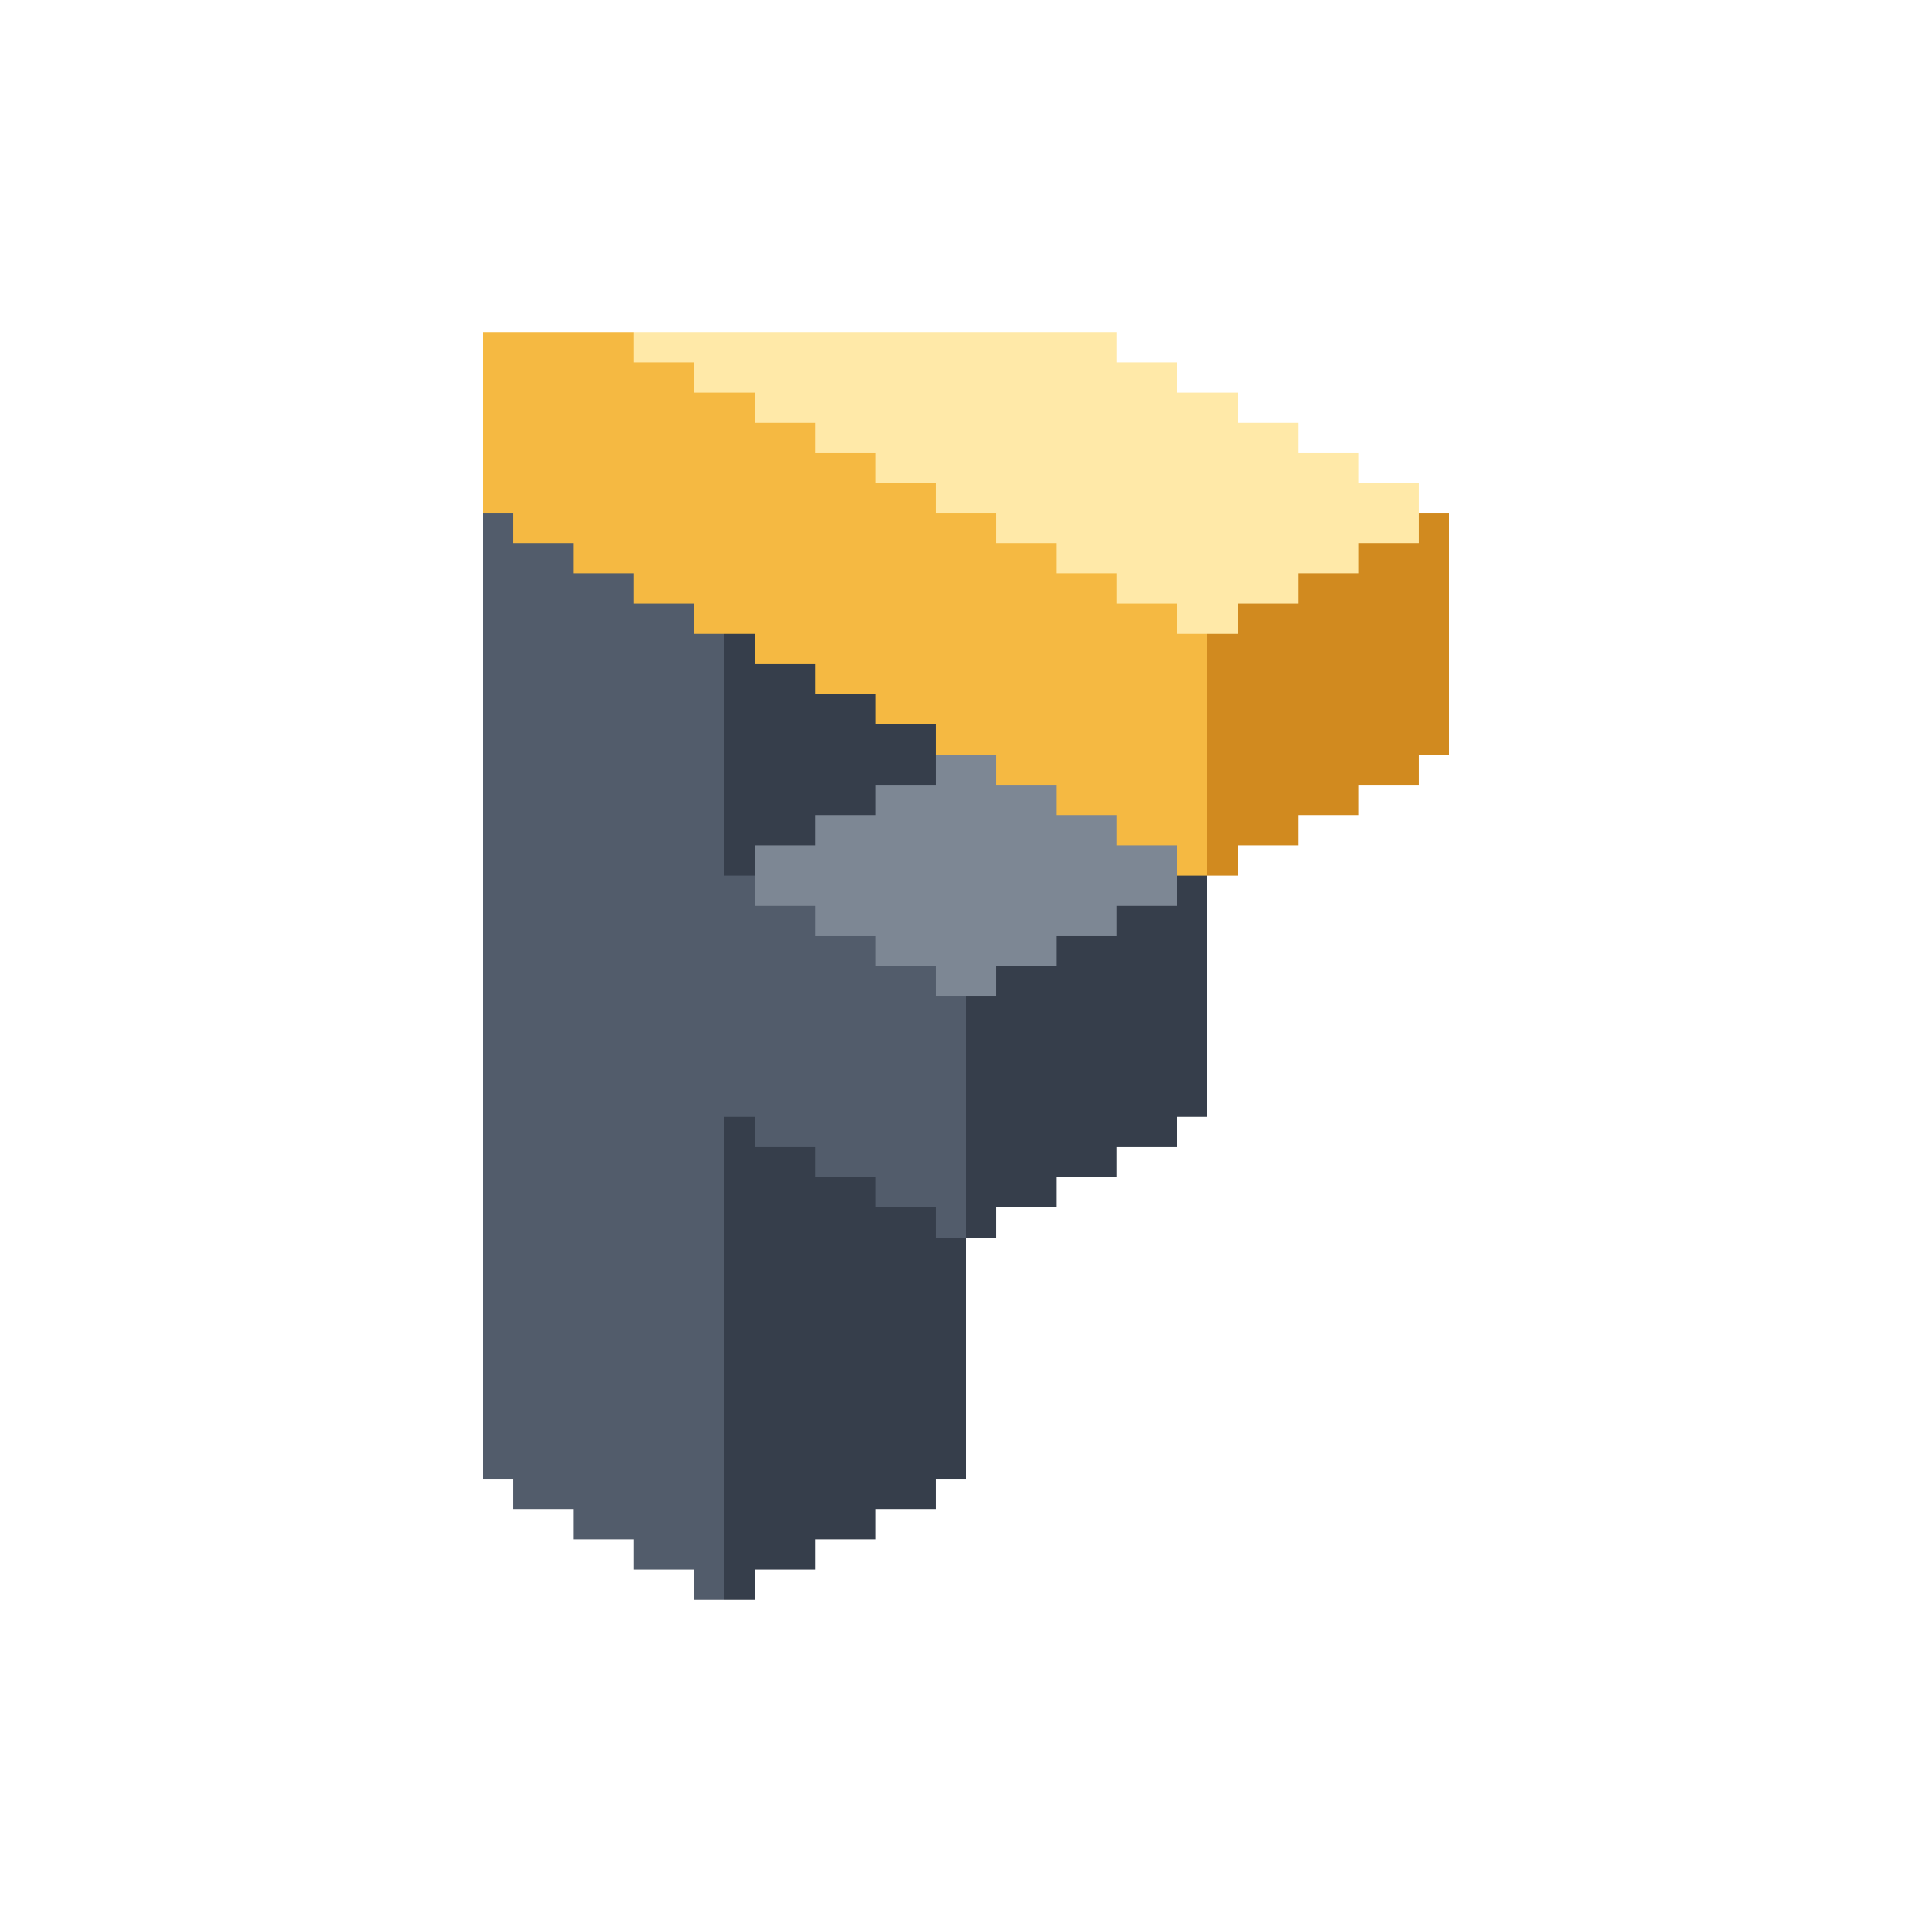
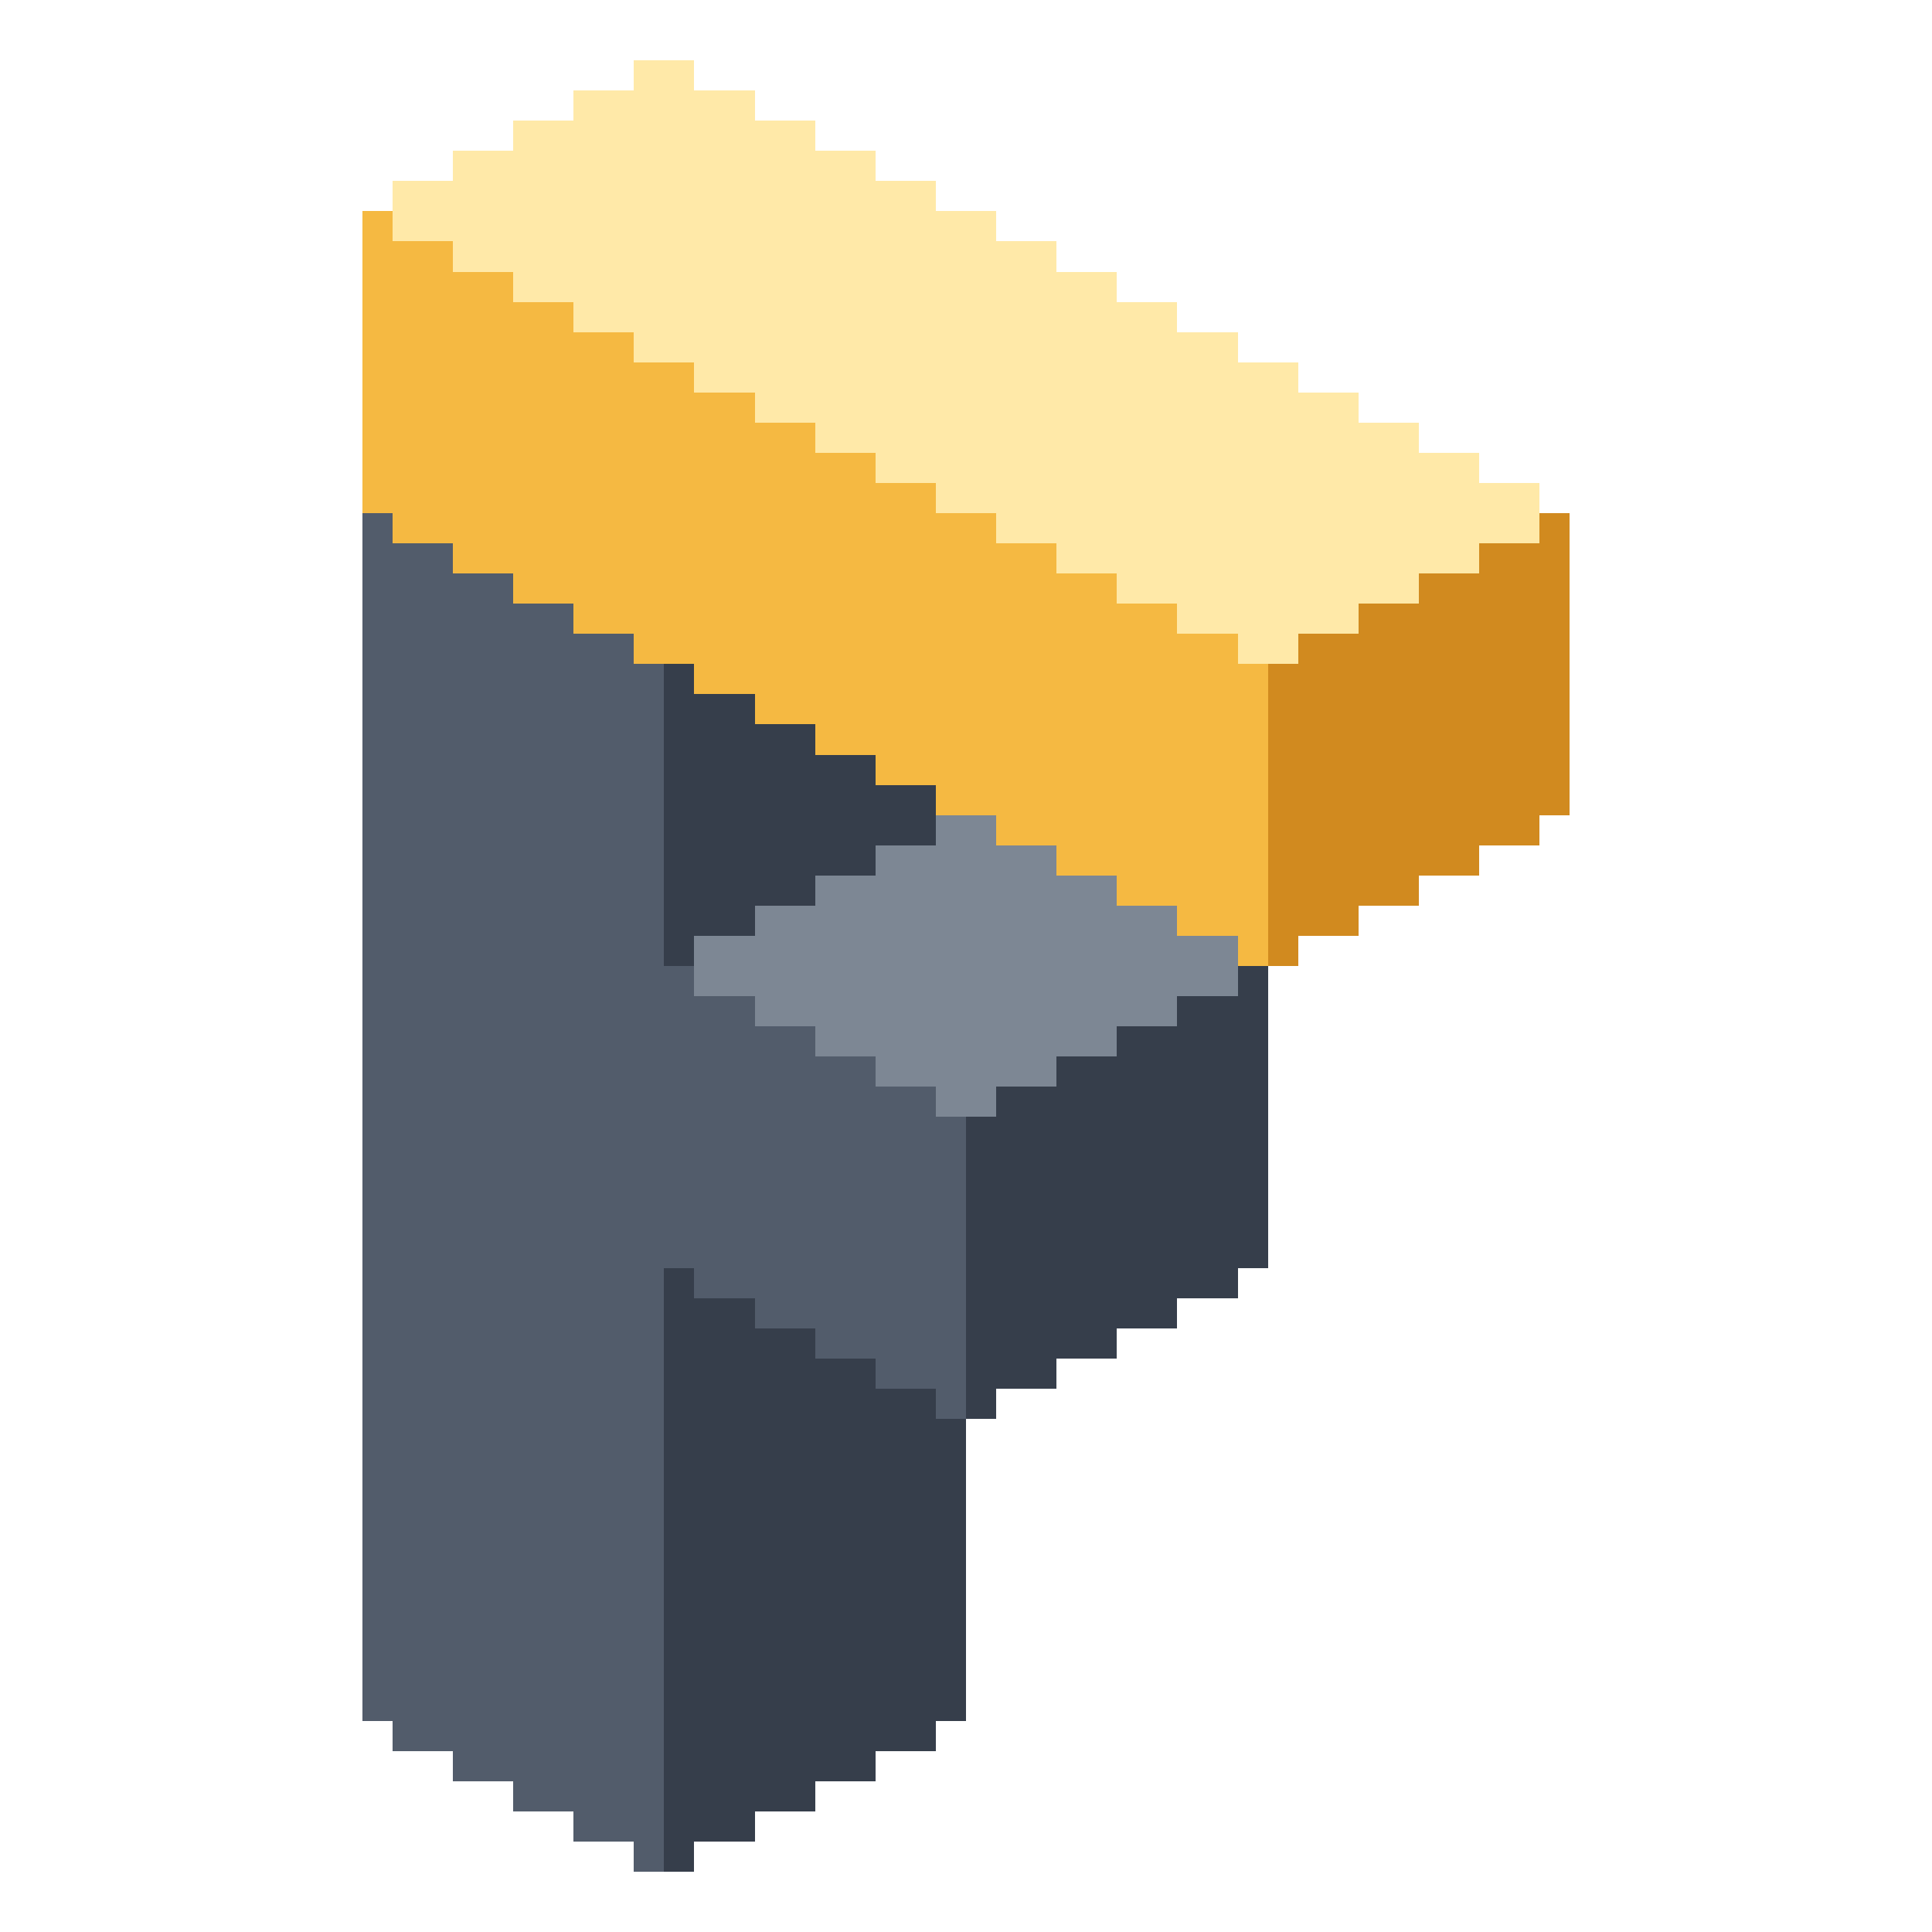
<svg xmlns="http://www.w3.org/2000/svg" viewBox="0 0 640 640" width="640" height="640" shape-rendering="crispEdges">
-   <rect x="160" y="110" width="50" height="10" fill="#f5b942" />
-   <rect x="210" y="110" width="160" height="10" fill="#ffe9a8" />
-   <rect x="160" y="120" width="70" height="10" fill="#f5b942" />
-   <rect x="230" y="120" width="160" height="10" fill="#ffe9a8" />
-   <rect x="160" y="130" width="90" height="10" fill="#f5b942" />
-   <rect x="250" y="130" width="160" height="10" fill="#ffe9a8" />
-   <rect x="160" y="140" width="110" height="10" fill="#f5b942" />
-   <rect x="270" y="140" width="160" height="10" fill="#ffe9a8" />
-   <rect x="160" y="150" width="130" height="10" fill="#f5b942" />
-   <rect x="290" y="150" width="160" height="10" fill="#ffe9a8" />
-   <rect x="160" y="160" width="150" height="10" fill="#f5b942" />
-   <rect x="310" y="160" width="160" height="10" fill="#ffe9a8" />
-   <rect x="160" y="170" width="10" height="10" fill="#525c6b" />
-   <rect x="170" y="170" width="160" height="10" fill="#f5b942" />
-   <rect x="330" y="170" width="140" height="10" fill="#ffe9a8" />
-   <rect x="470" y="170" width="10" height="10" fill="#d18a1f" />
-   <rect x="160" y="180" width="30" height="10" fill="#525c6b" />
-   <rect x="190" y="180" width="160" height="10" fill="#f5b942" />
-   <rect x="350" y="180" width="100" height="10" fill="#ffe9a8" />
-   <rect x="450" y="180" width="30" height="10" fill="#d18a1f" />
-   <rect x="160" y="190" width="50" height="10" fill="#525c6b" />
-   <rect x="210" y="190" width="160" height="10" fill="#f5b942" />
-   <rect x="370" y="190" width="60" height="10" fill="#ffe9a8" />
-   <rect x="430" y="190" width="50" height="10" fill="#d18a1f" />
-   <rect x="160" y="200" width="70" height="10" fill="#525c6b" />
-   <rect x="230" y="200" width="160" height="10" fill="#f5b942" />
-   <rect x="390" y="200" width="20" height="10" fill="#ffe9a8" />
-   <rect x="410" y="200" width="70" height="10" fill="#d18a1f" />
-   <rect x="160" y="210" width="80" height="10" fill="#525c6b" />
-   <rect x="240" y="210" width="10" height="10" fill="#363e4b" />
-   <rect x="250" y="210" width="150" height="10" fill="#f5b942" />
-   <rect x="400" y="210" width="80" height="10" fill="#d18a1f" />
-   <rect x="160" y="220" width="80" height="10" fill="#525c6b" />
-   <rect x="240" y="220" width="30" height="10" fill="#363e4b" />
-   <rect x="270" y="220" width="130" height="10" fill="#f5b942" />
-   <rect x="400" y="220" width="80" height="10" fill="#d18a1f" />
-   <rect x="160" y="230" width="80" height="10" fill="#525c6b" />
-   <rect x="240" y="230" width="50" height="10" fill="#363e4b" />
-   <rect x="290" y="230" width="110" height="10" fill="#f5b942" />
-   <rect x="400" y="230" width="80" height="10" fill="#d18a1f" />
-   <rect x="160" y="240" width="80" height="10" fill="#525c6b" />
-   <rect x="240" y="240" width="70" height="10" fill="#363e4b" />
-   <rect x="310" y="240" width="90" height="10" fill="#f5b942" />
-   <rect x="400" y="240" width="80" height="10" fill="#d18a1f" />
-   <rect x="160" y="250" width="80" height="10" fill="#525c6b" />
-   <rect x="240" y="250" width="70" height="10" fill="#363e4b" />
-   <rect x="310" y="250" width="20" height="10" fill="#7d8794" />
-   <rect x="330" y="250" width="70" height="10" fill="#f5b942" />
-   <rect x="400" y="250" width="70" height="10" fill="#d18a1f" />
-   <rect x="160" y="260" width="80" height="10" fill="#525c6b" />
-   <rect x="240" y="260" width="50" height="10" fill="#363e4b" />
-   <rect x="290" y="260" width="60" height="10" fill="#7d8794" />
-   <rect x="350" y="260" width="50" height="10" fill="#f5b942" />
-   <rect x="400" y="260" width="50" height="10" fill="#d18a1f" />
-   <rect x="160" y="270" width="80" height="10" fill="#525c6b" />
-   <rect x="240" y="270" width="30" height="10" fill="#363e4b" />
-   <rect x="270" y="270" width="100" height="10" fill="#7d8794" />
-   <rect x="370" y="270" width="30" height="10" fill="#f5b942" />
-   <rect x="400" y="270" width="30" height="10" fill="#d18a1f" />
-   <rect x="160" y="280" width="80" height="10" fill="#525c6b" />
-   <rect x="240" y="280" width="10" height="10" fill="#363e4b" />
-   <rect x="250" y="280" width="140" height="10" fill="#7d8794" />
-   <rect x="390" y="280" width="10" height="10" fill="#f5b942" />
-   <rect x="400" y="280" width="10" height="10" fill="#d18a1f" />
-   <rect x="160" y="290" width="90" height="10" fill="#525c6b" />
-   <rect x="250" y="290" width="140" height="10" fill="#7d8794" />
-   <rect x="390" y="290" width="10" height="10" fill="#363e4b" />
-   <rect x="160" y="300" width="110" height="10" fill="#525c6b" />
-   <rect x="270" y="300" width="100" height="10" fill="#7d8794" />
-   <rect x="370" y="300" width="30" height="10" fill="#363e4b" />
-   <rect x="160" y="310" width="130" height="10" fill="#525c6b" />
-   <rect x="290" y="310" width="60" height="10" fill="#7d8794" />
-   <rect x="350" y="310" width="50" height="10" fill="#363e4b" />
-   <rect x="160" y="320" width="150" height="10" fill="#525c6b" />
-   <rect x="310" y="320" width="20" height="10" fill="#7d8794" />
-   <rect x="330" y="320" width="70" height="10" fill="#363e4b" />
-   <rect x="160" y="330" width="160" height="10" fill="#525c6b" />
-   <rect x="320" y="330" width="80" height="10" fill="#363e4b" />
-   <rect x="160" y="340" width="160" height="10" fill="#525c6b" />
-   <rect x="320" y="340" width="80" height="10" fill="#363e4b" />
-   <rect x="160" y="350" width="160" height="10" fill="#525c6b" />
-   <rect x="320" y="350" width="80" height="10" fill="#363e4b" />
-   <rect x="160" y="360" width="160" height="10" fill="#525c6b" />
-   <rect x="320" y="360" width="80" height="10" fill="#363e4b" />
-   <rect x="160" y="370" width="80" height="10" fill="#525c6b" />
-   <rect x="240" y="370" width="10" height="10" fill="#363e4b" />
-   <rect x="250" y="370" width="70" height="10" fill="#525c6b" />
-   <rect x="320" y="370" width="70" height="10" fill="#363e4b" />
-   <rect x="160" y="380" width="80" height="10" fill="#525c6b" />
-   <rect x="240" y="380" width="30" height="10" fill="#363e4b" />
-   <rect x="270" y="380" width="50" height="10" fill="#525c6b" />
-   <rect x="320" y="380" width="50" height="10" fill="#363e4b" />
-   <rect x="160" y="390" width="80" height="10" fill="#525c6b" />
-   <rect x="240" y="390" width="50" height="10" fill="#363e4b" />
-   <rect x="290" y="390" width="30" height="10" fill="#525c6b" />
-   <rect x="320" y="390" width="30" height="10" fill="#363e4b" />
-   <rect x="160" y="400" width="80" height="10" fill="#525c6b" />
-   <rect x="240" y="400" width="70" height="10" fill="#363e4b" />
-   <rect x="310" y="400" width="10" height="10" fill="#525c6b" />
-   <rect x="320" y="400" width="10" height="10" fill="#363e4b" />
-   <rect x="160" y="410" width="80" height="10" fill="#525c6b" />
-   <rect x="240" y="410" width="80" height="10" fill="#363e4b" />
-   <rect x="160" y="420" width="80" height="10" fill="#525c6b" />
-   <rect x="240" y="420" width="80" height="10" fill="#363e4b" />
-   <rect x="160" y="430" width="80" height="10" fill="#525c6b" />
-   <rect x="240" y="430" width="80" height="10" fill="#363e4b" />
-   <rect x="160" y="440" width="80" height="10" fill="#525c6b" />
-   <rect x="240" y="440" width="80" height="10" fill="#363e4b" />
-   <rect x="160" y="450" width="80" height="10" fill="#525c6b" />
-   <rect x="240" y="450" width="80" height="10" fill="#363e4b" />
-   <rect x="160" y="460" width="80" height="10" fill="#525c6b" />
-   <rect x="240" y="460" width="80" height="10" fill="#363e4b" />
-   <rect x="160" y="470" width="80" height="10" fill="#525c6b" />
-   <rect x="240" y="470" width="80" height="10" fill="#363e4b" />
-   <rect x="160" y="480" width="80" height="10" fill="#525c6b" />
-   <rect x="240" y="480" width="80" height="10" fill="#363e4b" />
-   <rect x="170" y="490" width="70" height="10" fill="#525c6b" />
-   <rect x="240" y="490" width="70" height="10" fill="#363e4b" />
-   <rect x="190" y="500" width="50" height="10" fill="#525c6b" />
-   <rect x="240" y="500" width="50" height="10" fill="#363e4b" />
-   <rect x="210" y="510" width="30" height="10" fill="#525c6b" />
-   <rect x="240" y="510" width="30" height="10" fill="#363e4b" />
-   <rect x="230" y="520" width="10" height="10" fill="#525c6b" />
-   <rect x="240" y="520" width="10" height="10" fill="#363e4b" />
+   <rect x="210" y="20" width="20" height="10" fill="#ffe9a8" />
+   <rect x="190" y="30" width="60" height="10" fill="#ffe9a8" />
+   <rect x="170" y="40" width="100" height="10" fill="#ffe9a8" />
+   <rect x="150" y="50" width="140" height="10" fill="#ffe9a8" />
+   <rect x="130" y="60" width="180" height="10" fill="#ffe9a8" />
+   <rect x="120" y="70" width="10" height="10" fill="#f5b942" />
+   <rect x="130" y="70" width="200" height="10" fill="#ffe9a8" />
+   <rect x="120" y="80" width="30" height="10" fill="#f5b942" />
+   <rect x="150" y="80" width="200" height="10" fill="#ffe9a8" />
+   <rect x="120" y="90" width="50" height="10" fill="#f5b942" />
+   <rect x="170" y="90" width="200" height="10" fill="#ffe9a8" />
+   <rect x="120" y="100" width="70" height="10" fill="#f5b942" />
+   <rect x="190" y="100" width="200" height="10" fill="#ffe9a8" />
+   <rect x="120" y="110" width="90" height="10" fill="#f5b942" />
+   <rect x="210" y="110" width="200" height="10" fill="#ffe9a8" />
+   <rect x="120" y="120" width="110" height="10" fill="#f5b942" />
+   <rect x="230" y="120" width="200" height="10" fill="#ffe9a8" />
+   <rect x="120" y="130" width="130" height="10" fill="#f5b942" />
+   <rect x="250" y="130" width="200" height="10" fill="#ffe9a8" />
+   <rect x="120" y="140" width="150" height="10" fill="#f5b942" />
+   <rect x="270" y="140" width="200" height="10" fill="#ffe9a8" />
+   <rect x="120" y="150" width="170" height="10" fill="#f5b942" />
+   <rect x="290" y="150" width="200" height="10" fill="#ffe9a8" />
+   <rect x="120" y="160" width="190" height="10" fill="#f5b942" />
+   <rect x="310" y="160" width="200" height="10" fill="#ffe9a8" />
+   <rect x="120" y="170" width="10" height="10" fill="#525c6b" />
+   <rect x="130" y="170" width="200" height="10" fill="#f5b942" />
+   <rect x="330" y="170" width="180" height="10" fill="#ffe9a8" />
+   <rect x="510" y="170" width="10" height="10" fill="#d18a1f" />
+   <rect x="120" y="180" width="30" height="10" fill="#525c6b" />
+   <rect x="150" y="180" width="200" height="10" fill="#f5b942" />
+   <rect x="350" y="180" width="140" height="10" fill="#ffe9a8" />
+   <rect x="490" y="180" width="30" height="10" fill="#d18a1f" />
+   <rect x="120" y="190" width="50" height="10" fill="#525c6b" />
+   <rect x="170" y="190" width="200" height="10" fill="#f5b942" />
+   <rect x="370" y="190" width="100" height="10" fill="#ffe9a8" />
+   <rect x="470" y="190" width="50" height="10" fill="#d18a1f" />
+   <rect x="120" y="200" width="70" height="10" fill="#525c6b" />
+   <rect x="190" y="200" width="200" height="10" fill="#f5b942" />
+   <rect x="390" y="200" width="60" height="10" fill="#ffe9a8" />
+   <rect x="450" y="200" width="70" height="10" fill="#d18a1f" />
+   <rect x="120" y="210" width="90" height="10" fill="#525c6b" />
+   <rect x="210" y="210" width="200" height="10" fill="#f5b942" />
+   <rect x="410" y="210" width="20" height="10" fill="#ffe9a8" />
+   <rect x="430" y="210" width="90" height="10" fill="#d18a1f" />
+   <rect x="120" y="220" width="100" height="10" fill="#525c6b" />
+   <rect x="220" y="220" width="10" height="10" fill="#363e4b" />
+   <rect x="230" y="220" width="190" height="10" fill="#f5b942" />
+   <rect x="420" y="220" width="100" height="10" fill="#d18a1f" />
+   <rect x="120" y="230" width="100" height="10" fill="#525c6b" />
+   <rect x="220" y="230" width="30" height="10" fill="#363e4b" />
+   <rect x="250" y="230" width="170" height="10" fill="#f5b942" />
+   <rect x="420" y="230" width="100" height="10" fill="#d18a1f" />
+   <rect x="120" y="240" width="100" height="10" fill="#525c6b" />
+   <rect x="220" y="240" width="50" height="10" fill="#363e4b" />
+   <rect x="270" y="240" width="150" height="10" fill="#f5b942" />
+   <rect x="420" y="240" width="100" height="10" fill="#d18a1f" />
+   <rect x="120" y="250" width="100" height="10" fill="#525c6b" />
+   <rect x="220" y="250" width="70" height="10" fill="#363e4b" />
+   <rect x="290" y="250" width="130" height="10" fill="#f5b942" />
+   <rect x="420" y="250" width="100" height="10" fill="#d18a1f" />
+   <rect x="120" y="260" width="100" height="10" fill="#525c6b" />
+   <rect x="220" y="260" width="90" height="10" fill="#363e4b" />
+   <rect x="310" y="260" width="110" height="10" fill="#f5b942" />
+   <rect x="420" y="260" width="100" height="10" fill="#d18a1f" />
+   <rect x="120" y="270" width="100" height="10" fill="#525c6b" />
+   <rect x="220" y="270" width="90" height="10" fill="#363e4b" />
+   <rect x="310" y="270" width="20" height="10" fill="#7d8794" />
+   <rect x="330" y="270" width="90" height="10" fill="#f5b942" />
+   <rect x="420" y="270" width="90" height="10" fill="#d18a1f" />
+   <rect x="120" y="280" width="100" height="10" fill="#525c6b" />
+   <rect x="220" y="280" width="70" height="10" fill="#363e4b" />
+   <rect x="290" y="280" width="60" height="10" fill="#7d8794" />
+   <rect x="350" y="280" width="70" height="10" fill="#f5b942" />
+   <rect x="420" y="280" width="70" height="10" fill="#d18a1f" />
+   <rect x="120" y="290" width="100" height="10" fill="#525c6b" />
+   <rect x="220" y="290" width="50" height="10" fill="#363e4b" />
+   <rect x="270" y="290" width="100" height="10" fill="#7d8794" />
+   <rect x="370" y="290" width="50" height="10" fill="#f5b942" />
+   <rect x="420" y="290" width="50" height="10" fill="#d18a1f" />
+   <rect x="120" y="300" width="100" height="10" fill="#525c6b" />
+   <rect x="220" y="300" width="30" height="10" fill="#363e4b" />
+   <rect x="250" y="300" width="140" height="10" fill="#7d8794" />
+   <rect x="390" y="300" width="30" height="10" fill="#f5b942" />
+   <rect x="420" y="300" width="30" height="10" fill="#d18a1f" />
+   <rect x="120" y="310" width="100" height="10" fill="#525c6b" />
+   <rect x="220" y="310" width="10" height="10" fill="#363e4b" />
+   <rect x="230" y="310" width="180" height="10" fill="#7d8794" />
+   <rect x="410" y="310" width="10" height="10" fill="#f5b942" />
+   <rect x="420" y="310" width="10" height="10" fill="#d18a1f" />
+   <rect x="120" y="320" width="110" height="10" fill="#525c6b" />
+   <rect x="230" y="320" width="180" height="10" fill="#7d8794" />
+   <rect x="410" y="320" width="10" height="10" fill="#363e4b" />
+   <rect x="120" y="330" width="130" height="10" fill="#525c6b" />
+   <rect x="250" y="330" width="140" height="10" fill="#7d8794" />
+   <rect x="390" y="330" width="30" height="10" fill="#363e4b" />
+   <rect x="120" y="340" width="150" height="10" fill="#525c6b" />
+   <rect x="270" y="340" width="100" height="10" fill="#7d8794" />
+   <rect x="370" y="340" width="50" height="10" fill="#363e4b" />
+   <rect x="120" y="350" width="170" height="10" fill="#525c6b" />
+   <rect x="290" y="350" width="60" height="10" fill="#7d8794" />
+   <rect x="350" y="350" width="70" height="10" fill="#363e4b" />
+   <rect x="120" y="360" width="190" height="10" fill="#525c6b" />
+   <rect x="310" y="360" width="20" height="10" fill="#7d8794" />
+   <rect x="330" y="360" width="90" height="10" fill="#363e4b" />
+   <rect x="120" y="370" width="200" height="10" fill="#525c6b" />
+   <rect x="320" y="370" width="100" height="10" fill="#363e4b" />
+   <rect x="120" y="380" width="200" height="10" fill="#525c6b" />
+   <rect x="320" y="380" width="100" height="10" fill="#363e4b" />
+   <rect x="120" y="390" width="200" height="10" fill="#525c6b" />
+   <rect x="320" y="390" width="100" height="10" fill="#363e4b" />
+   <rect x="120" y="400" width="200" height="10" fill="#525c6b" />
+   <rect x="320" y="400" width="100" height="10" fill="#363e4b" />
+   <rect x="120" y="410" width="200" height="10" fill="#525c6b" />
+   <rect x="320" y="410" width="100" height="10" fill="#363e4b" />
+   <rect x="120" y="420" width="100" height="10" fill="#525c6b" />
+   <rect x="220" y="420" width="10" height="10" fill="#363e4b" />
+   <rect x="230" y="420" width="90" height="10" fill="#525c6b" />
+   <rect x="320" y="420" width="90" height="10" fill="#363e4b" />
+   <rect x="120" y="430" width="100" height="10" fill="#525c6b" />
+   <rect x="220" y="430" width="30" height="10" fill="#363e4b" />
+   <rect x="250" y="430" width="70" height="10" fill="#525c6b" />
+   <rect x="320" y="430" width="70" height="10" fill="#363e4b" />
+   <rect x="120" y="440" width="100" height="10" fill="#525c6b" />
+   <rect x="220" y="440" width="50" height="10" fill="#363e4b" />
+   <rect x="270" y="440" width="50" height="10" fill="#525c6b" />
+   <rect x="320" y="440" width="50" height="10" fill="#363e4b" />
+   <rect x="120" y="450" width="100" height="10" fill="#525c6b" />
+   <rect x="220" y="450" width="70" height="10" fill="#363e4b" />
+   <rect x="290" y="450" width="30" height="10" fill="#525c6b" />
+   <rect x="320" y="450" width="30" height="10" fill="#363e4b" />
+   <rect x="120" y="460" width="100" height="10" fill="#525c6b" />
+   <rect x="220" y="460" width="90" height="10" fill="#363e4b" />
+   <rect x="310" y="460" width="10" height="10" fill="#525c6b" />
+   <rect x="320" y="460" width="10" height="10" fill="#363e4b" />
+   <rect x="120" y="470" width="100" height="10" fill="#525c6b" />
+   <rect x="220" y="470" width="100" height="10" fill="#363e4b" />
+   <rect x="120" y="480" width="100" height="10" fill="#525c6b" />
+   <rect x="220" y="480" width="100" height="10" fill="#363e4b" />
+   <rect x="120" y="490" width="100" height="10" fill="#525c6b" />
+   <rect x="220" y="490" width="100" height="10" fill="#363e4b" />
+   <rect x="120" y="500" width="100" height="10" fill="#525c6b" />
+   <rect x="220" y="500" width="100" height="10" fill="#363e4b" />
+   <rect x="120" y="510" width="100" height="10" fill="#525c6b" />
+   <rect x="220" y="510" width="100" height="10" fill="#363e4b" />
+   <rect x="120" y="520" width="100" height="10" fill="#525c6b" />
+   <rect x="220" y="520" width="100" height="10" fill="#363e4b" />
+   <rect x="120" y="530" width="100" height="10" fill="#525c6b" />
+   <rect x="220" y="530" width="100" height="10" fill="#363e4b" />
+   <rect x="120" y="540" width="100" height="10" fill="#525c6b" />
+   <rect x="220" y="540" width="100" height="10" fill="#363e4b" />
+   <rect x="120" y="550" width="100" height="10" fill="#525c6b" />
+   <rect x="220" y="550" width="100" height="10" fill="#363e4b" />
+   <rect x="120" y="560" width="100" height="10" fill="#525c6b" />
+   <rect x="220" y="560" width="100" height="10" fill="#363e4b" />
+   <rect x="130" y="570" width="90" height="10" fill="#525c6b" />
+   <rect x="220" y="570" width="90" height="10" fill="#363e4b" />
+   <rect x="150" y="580" width="70" height="10" fill="#525c6b" />
+   <rect x="220" y="580" width="70" height="10" fill="#363e4b" />
+   <rect x="170" y="590" width="50" height="10" fill="#525c6b" />
+   <rect x="220" y="590" width="50" height="10" fill="#363e4b" />
+   <rect x="190" y="600" width="30" height="10" fill="#525c6b" />
+   <rect x="220" y="600" width="30" height="10" fill="#363e4b" />
+   <rect x="210" y="610" width="10" height="10" fill="#525c6b" />
+   <rect x="220" y="610" width="10" height="10" fill="#363e4b" />
</svg>
